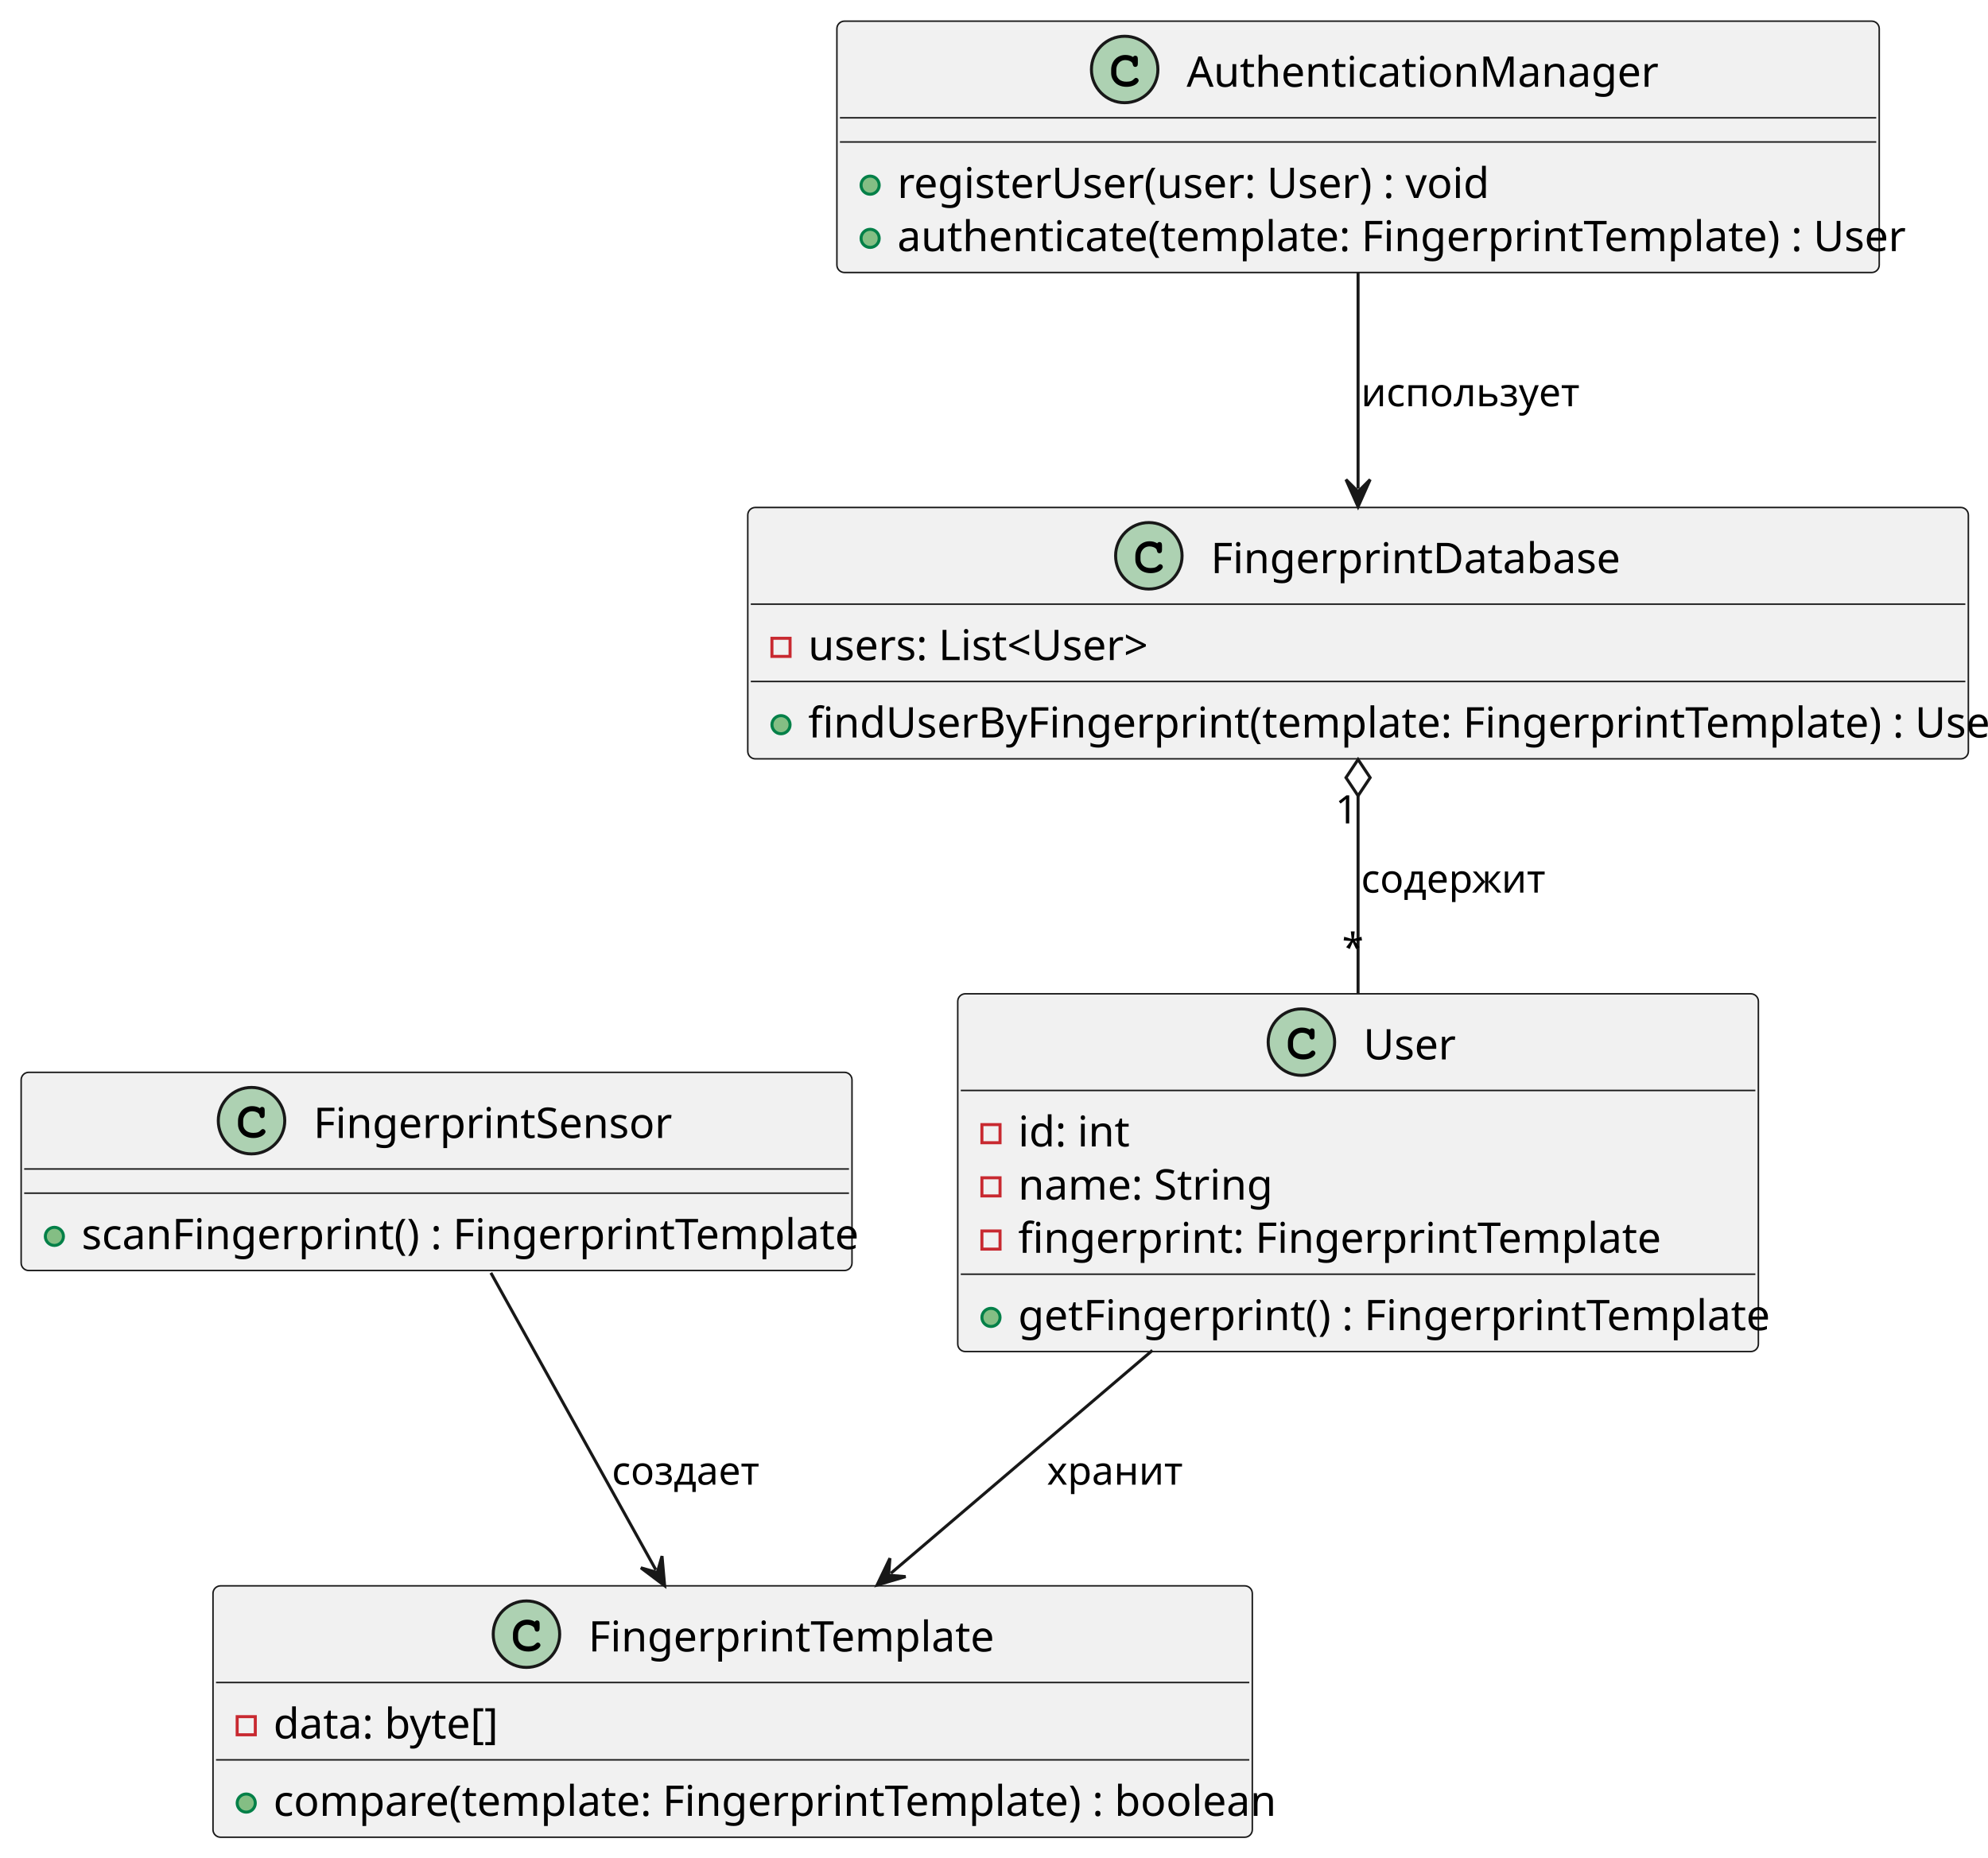
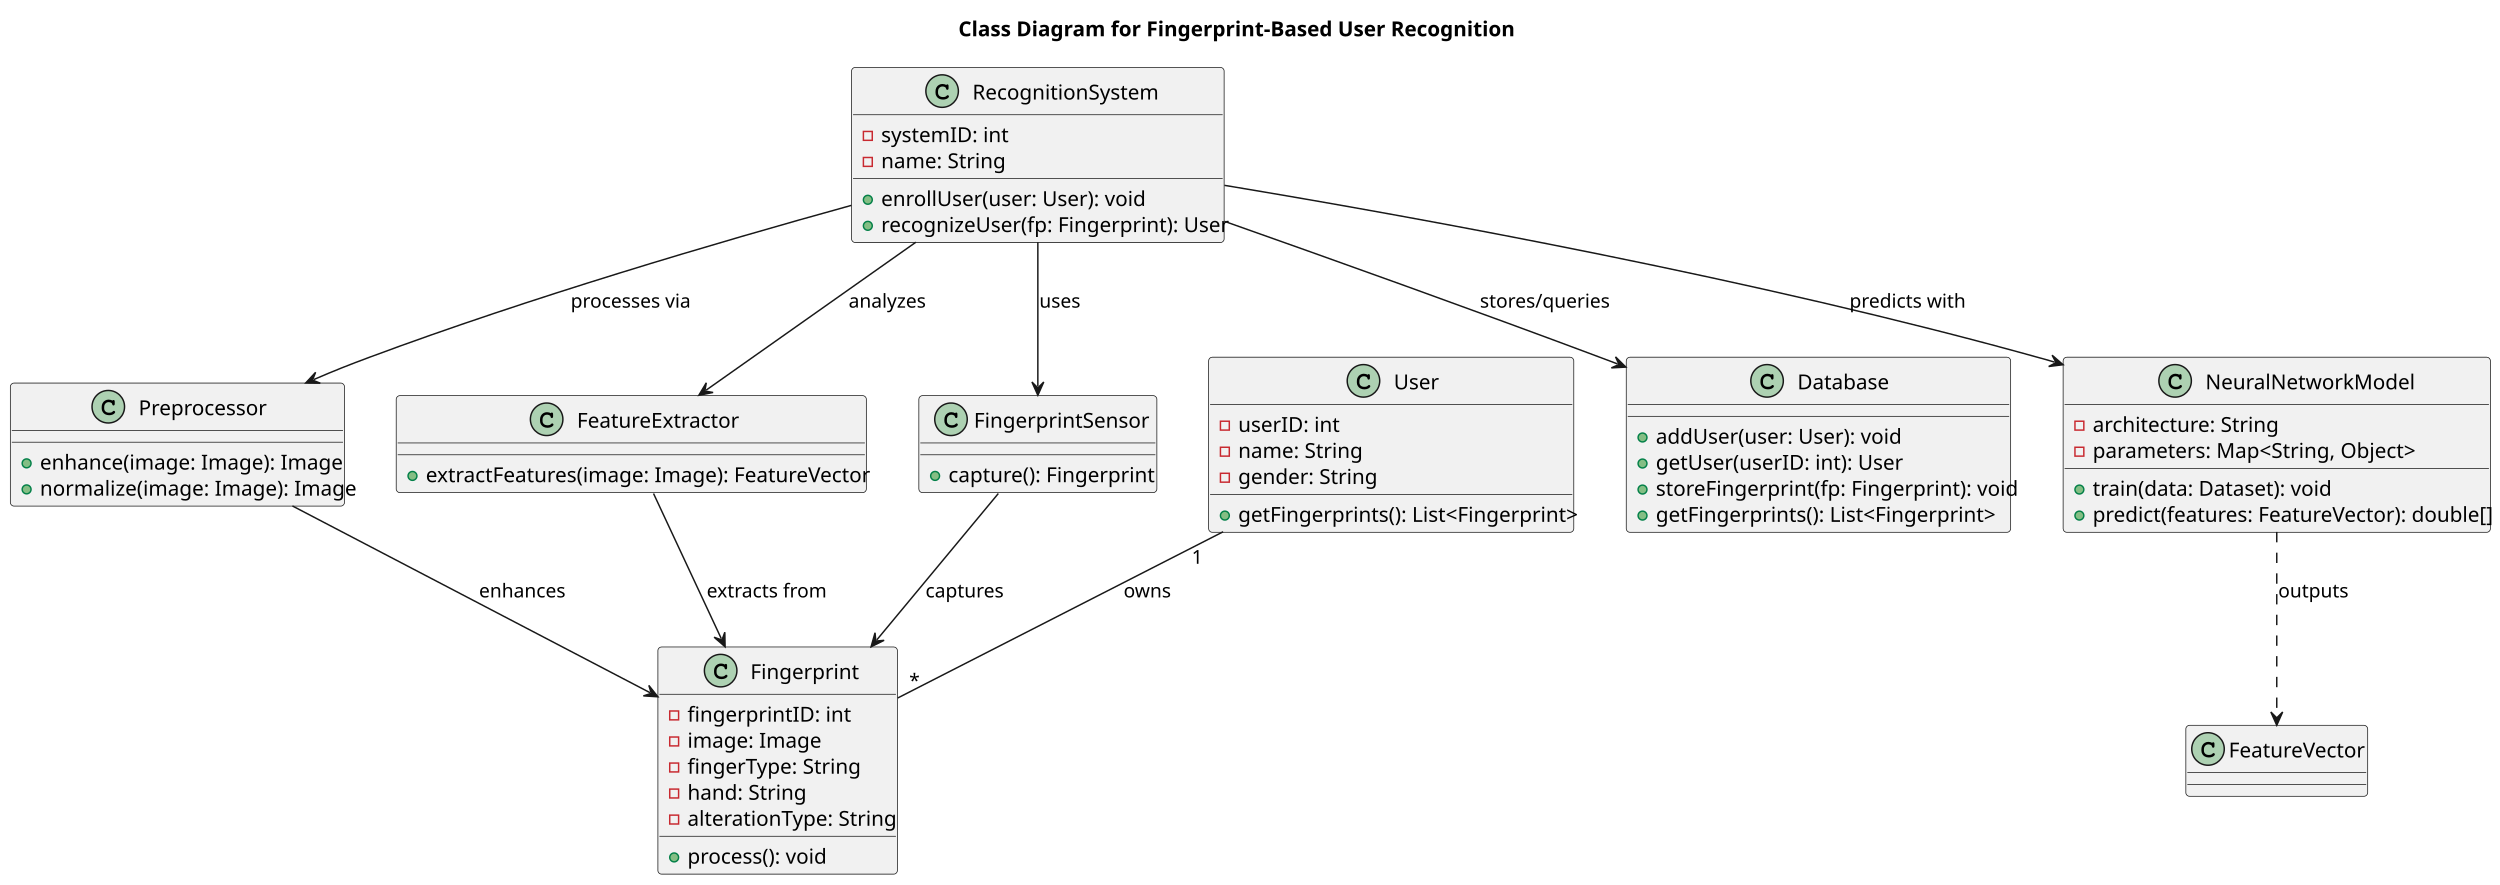
- <svg xmlns="http://www.w3.org/2000/svg" contentStyleType="text/css" height="615px" preserveAspectRatio="none" style="width:658px;height:615px;background:#FFFFFF;" version="1.1" viewBox="0 0 658 615" width="658px" zoomAndPan="magnify">
+ <svg xmlns="http://www.w3.org/2000/svg" contentStyleType="text/css" height="598px" preserveAspectRatio="none" style="width:1691px;height:598px;background:#FFFFFF;" version="1.1" viewBox="0 0 1691 598" width="1691px" zoomAndPan="magnify">
  <defs />
  <g>
-     <g id="elem_FingerprintSensor">
-       <rect codeLine="3" fill="#F1F1F1" height="65.609" id="FingerprintSensor" rx="2.5" ry="2.5" style="stroke:#181818;stroke-width:0.5;" width="275" x="7" y="355" />
-       <ellipse cx="83.25" cy="371" fill="#ADD1B2" rx="11" ry="11" style="stroke:#181818;stroke-width:1.0;" />
-       <path d="M86.016,366.875 Q86.172,366.656 86.359,366.547 Q86.547,366.438 86.766,366.438 Q87.141,366.438 87.375,366.695 Q87.609,366.953 87.609,367.562 L87.609,369.016 Q87.609,369.625 87.375,369.891 Q87.141,370.156 86.766,370.156 Q86.422,370.156 86.219,369.953 Q86.016,369.766 85.906,369.25 Q85.859,368.891 85.672,368.703 Q85.344,368.328 84.734,368.109 Q84.125,367.891 83.5,367.891 Q82.734,367.891 82.102,368.219 Q81.469,368.547 80.977,369.297 Q80.484,370.047 80.484,371.078 L80.484,372.172 Q80.484,373.406 81.375,374.227 Q82.266,375.047 83.859,375.047 Q84.797,375.047 85.453,374.797 Q85.844,374.641 86.266,374.203 Q86.531,373.938 86.68,373.859 Q86.828,373.781 87.031,373.781 Q87.359,373.781 87.617,374.039 Q87.875,374.297 87.875,374.641 Q87.875,374.984 87.531,375.391 Q87.031,375.969 86.234,376.297 Q85.156,376.75 83.859,376.75 Q82.344,376.75 81.141,376.125 Q80.156,375.625 79.469,374.555 Q78.781,373.484 78.781,372.203 L78.781,371.047 Q78.781,369.719 79.398,368.57 Q80.016,367.422 81.109,366.805 Q82.203,366.188 83.438,366.188 Q84.172,366.188 84.82,366.352 Q85.469,366.516 86.016,366.875 Z " fill="#000000" />
-       <text fill="#000000" font-family="sans-serif" font-size="14" lengthAdjust="spacing" textLength="114" x="103.75" y="376.728">FingerprintSensor</text>
-       <line style="stroke:#181818;stroke-width:0.5;" x1="8" x2="281" y1="387" y2="387" />
-       <line style="stroke:#181818;stroke-width:0.5;" x1="8" x2="281" y1="395" y2="395" />
-       <ellipse cx="18" cy="409.305" fill="#84BE84" rx="3" ry="3" style="stroke:#038048;stroke-width:1.0;" />
-       <text fill="#000000" font-family="sans-serif" font-size="14" lengthAdjust="spacing" textLength="249" x="27" y="413.533">scanFingerprint() : FingerprintTemplate</text>
-     </g>
-     <g id="elem_FingerprintTemplate">
-       <rect codeLine="7" fill="#F1F1F1" height="83.219" id="FingerprintTemplate" rx="2.5" ry="2.5" style="stroke:#181818;stroke-width:0.5;" width="344" x="70.5" y="525" />
-       <ellipse cx="174.25" cy="541" fill="#ADD1B2" rx="11" ry="11" style="stroke:#181818;stroke-width:1.0;" />
-       <path d="M177.016,536.875 Q177.172,536.656 177.359,536.547 Q177.547,536.438 177.766,536.438 Q178.141,536.438 178.375,536.695 Q178.609,536.953 178.609,537.562 L178.609,539.016 Q178.609,539.625 178.375,539.891 Q178.141,540.156 177.766,540.156 Q177.422,540.156 177.219,539.953 Q177.016,539.766 176.906,539.25 Q176.859,538.891 176.672,538.703 Q176.344,538.328 175.734,538.109 Q175.125,537.891 174.5,537.891 Q173.734,537.891 173.102,538.219 Q172.469,538.547 171.977,539.297 Q171.484,540.047 171.484,541.078 L171.484,542.172 Q171.484,543.406 172.375,544.227 Q173.266,545.047 174.859,545.047 Q175.797,545.047 176.453,544.797 Q176.844,544.641 177.266,544.203 Q177.531,543.938 177.68,543.859 Q177.828,543.781 178.031,543.781 Q178.359,543.781 178.617,544.039 Q178.875,544.297 178.875,544.641 Q178.875,544.984 178.531,545.391 Q178.031,545.969 177.234,546.297 Q176.156,546.75 174.859,546.75 Q173.344,546.75 172.141,546.125 Q171.156,545.625 170.469,544.555 Q169.781,543.484 169.781,542.203 L169.781,541.047 Q169.781,539.719 170.398,538.57 Q171.016,537.422 172.109,536.805 Q173.203,536.188 174.438,536.188 Q175.172,536.188 175.82,536.352 Q176.469,536.516 177.016,536.875 Z " fill="#000000" />
-       <text fill="#000000" font-family="sans-serif" font-size="14" lengthAdjust="spacing" textLength="128" x="194.75" y="546.729">FingerprintTemplate</text>
-       <line style="stroke:#181818;stroke-width:0.5;" x1="71.5" x2="413.5" y1="557" y2="557" />
-       <rect fill="none" height="6" style="stroke:#C82930;stroke-width:1.0;" width="6" x="78.5" y="568.305" />
-       <text fill="#000000" font-family="sans-serif" font-size="14" lengthAdjust="spacing" textLength="71" x="90.5" y="575.533">data: byte[]</text>
-       <line style="stroke:#181818;stroke-width:0.5;" x1="71.5" x2="413.5" y1="582.609" y2="582.609" />
-       <ellipse cx="81.5" cy="596.914" fill="#84BE84" rx="3" ry="3" style="stroke:#038048;stroke-width:1.0;" />
-       <text fill="#000000" font-family="sans-serif" font-size="14" lengthAdjust="spacing" textLength="318" x="90.5" y="601.143">compare(template: FingerprintTemplate) : boolean</text>
+     <text fill="#000000" font-family="sans-serif" font-size="14" font-weight="bold" lengthAdjust="spacing" textLength="381" x="648.25" y="24.533">Class Diagram for Fingerprint-Based User Recognition</text>
+     <g id="elem_RecognitionSystem">
+       <rect codeLine="4" fill="#F1F1F1" height="118.438" id="RecognitionSystem" rx="2.5" ry="2.5" style="stroke:#181818;stroke-width:0.5;" width="252" x="576" y="45.609" />
+       <ellipse cx="637.25" cy="61.609" fill="#ADD1B2" rx="11" ry="11" style="stroke:#181818;stroke-width:1.0;" />
+       <path d="M640.016,57.484 Q640.172,57.266 640.359,57.156 Q640.547,57.047 640.766,57.047 Q641.141,57.047 641.375,57.312 Q641.609,57.562 641.609,58.172 L641.609,59.625 Q641.609,60.234 641.375,60.5 Q641.141,60.766 640.766,60.766 Q640.422,60.766 640.219,60.562 Q640.016,60.375 639.906,59.859 Q639.859,59.5 639.672,59.312 Q639.344,58.938 638.734,58.719 Q638.125,58.5 637.5,58.5 Q636.734,58.5 636.094,58.828 Q635.469,59.156 634.969,59.906 Q634.484,60.656 634.484,61.688 L634.484,62.781 Q634.484,64.016 635.375,64.844 Q636.266,65.656 637.859,65.656 Q638.797,65.656 639.453,65.406 Q639.844,65.25 640.266,64.812 Q640.531,64.547 640.672,64.469 Q640.828,64.391 641.031,64.391 Q641.359,64.391 641.609,64.656 Q641.875,64.906 641.875,65.25 Q641.875,65.594 641.531,66 Q641.031,66.578 640.234,66.906 Q639.156,67.359 637.859,67.359 Q636.344,67.359 635.141,66.734 Q634.156,66.234 633.469,65.172 Q632.781,64.094 632.781,62.812 L632.781,61.656 Q632.781,60.328 633.391,59.188 Q634.016,58.031 635.109,57.422 Q636.203,56.797 637.438,56.797 Q638.172,56.797 638.812,56.969 Q639.469,57.125 640.016,57.484 Z " fill="#000000" />
+       <text fill="#000000" font-family="sans-serif" font-size="14" lengthAdjust="spacing" textLength="121" x="657.75" y="67.338">RecognitionSystem</text>
+       <line style="stroke:#181818;stroke-width:0.5;" x1="577" x2="827" y1="77.609" y2="77.609" />
+       <rect fill="none" height="6" style="stroke:#C82930;stroke-width:1.0;" width="6" x="584" y="88.914" />
+       <text fill="#000000" font-family="sans-serif" font-size="14" lengthAdjust="spacing" textLength="80" x="596" y="96.143">systemID: int</text>
+       <rect fill="none" height="6" style="stroke:#C82930;stroke-width:1.0;" width="6" x="584" y="106.523" />
+       <text fill="#000000" font-family="sans-serif" font-size="14" lengthAdjust="spacing" textLength="80" x="596" y="113.752">name: String</text>
+       <line style="stroke:#181818;stroke-width:0.5;" x1="577" x2="827" y1="120.828" y2="120.828" />
+       <ellipse cx="587" cy="135.133" fill="#84BE84" rx="3" ry="3" style="stroke:#038048;stroke-width:1.0;" />
+       <text fill="#000000" font-family="sans-serif" font-size="14" lengthAdjust="spacing" textLength="173" x="596" y="139.361">enrollUser(user: User): void</text>
+       <ellipse cx="587" cy="152.742" fill="#84BE84" rx="3" ry="3" style="stroke:#038048;stroke-width:1.0;" />
+       <text fill="#000000" font-family="sans-serif" font-size="14" lengthAdjust="spacing" textLength="226" x="596" y="156.971">recognizeUser(fp: Fingerprint): User</text>
    </g>
    <g id="elem_User">
-       <rect codeLine="12" fill="#F1F1F1" height="118.438" id="User" rx="2.5" ry="2.5" style="stroke:#181818;stroke-width:0.5;" width="265" x="317" y="329" />
-       <ellipse cx="430.75" cy="345" fill="#ADD1B2" rx="11" ry="11" style="stroke:#181818;stroke-width:1.0;" />
-       <path d="M433.516,340.875 Q433.672,340.656 433.859,340.547 Q434.047,340.438 434.266,340.438 Q434.641,340.438 434.875,340.695 Q435.109,340.953 435.109,341.562 L435.109,343.016 Q435.109,343.625 434.875,343.891 Q434.641,344.156 434.266,344.156 Q433.922,344.156 433.719,343.953 Q433.516,343.766 433.406,343.25 Q433.359,342.891 433.172,342.703 Q432.844,342.328 432.234,342.109 Q431.625,341.891 431,341.891 Q430.234,341.891 429.602,342.219 Q428.969,342.547 428.477,343.297 Q427.984,344.047 427.984,345.078 L427.984,346.172 Q427.984,347.406 428.875,348.227 Q429.766,349.047 431.359,349.047 Q432.297,349.047 432.953,348.797 Q433.344,348.641 433.766,348.203 Q434.031,347.938 434.18,347.859 Q434.328,347.781 434.531,347.781 Q434.859,347.781 435.117,348.039 Q435.375,348.297 435.375,348.641 Q435.375,348.984 435.031,349.391 Q434.531,349.969 433.734,350.297 Q432.656,350.75 431.359,350.75 Q429.844,350.75 428.641,350.125 Q427.656,349.625 426.969,348.555 Q426.281,347.484 426.281,346.203 L426.281,345.047 Q426.281,343.719 426.898,342.57 Q427.516,341.422 428.609,340.805 Q429.703,340.188 430.938,340.188 Q431.672,340.188 432.32,340.352 Q432.969,340.516 433.516,340.875 Z " fill="#000000" />
-       <text fill="#000000" font-family="sans-serif" font-size="14" lengthAdjust="spacing" textLength="29" x="451.25" y="350.728">User</text>
-       <line style="stroke:#181818;stroke-width:0.5;" x1="318" x2="581" y1="361" y2="361" />
-       <rect fill="none" height="6" style="stroke:#C82930;stroke-width:1.0;" width="6" x="325" y="372.305" />
-       <text fill="#000000" font-family="sans-serif" font-size="14" lengthAdjust="spacing" textLength="34" x="337" y="379.533">id: int</text>
-       <rect fill="none" height="6" style="stroke:#C82930;stroke-width:1.0;" width="6" x="325" y="389.914" />
-       <text fill="#000000" font-family="sans-serif" font-size="14" lengthAdjust="spacing" textLength="80" x="337" y="397.143">name: String</text>
-       <rect fill="none" height="6" style="stroke:#C82930;stroke-width:1.0;" width="6" x="325" y="407.523" />
-       <text fill="#000000" font-family="sans-serif" font-size="14" lengthAdjust="spacing" textLength="200" x="337" y="414.752">fingerprint: FingerprintTemplate</text>
-       <line style="stroke:#181818;stroke-width:0.5;" x1="318" x2="581" y1="421.828" y2="421.828" />
-       <ellipse cx="328" cy="436.133" fill="#84BE84" rx="3" ry="3" style="stroke:#038048;stroke-width:1.0;" />
-       <text fill="#000000" font-family="sans-serif" font-size="14" lengthAdjust="spacing" textLength="239" x="337" y="440.361">getFingerprint() : FingerprintTemplate</text>
+       <rect codeLine="12" fill="#F1F1F1" height="118.438" id="User" rx="2.5" ry="2.5" style="stroke:#181818;stroke-width:0.5;" width="247" x="817.5" y="241.609" />
+       <ellipse cx="922.25" cy="257.609" fill="#ADD1B2" rx="11" ry="11" style="stroke:#181818;stroke-width:1.0;" />
+       <path d="M925.016,253.484 Q925.172,253.266 925.359,253.156 Q925.547,253.047 925.766,253.047 Q926.141,253.047 926.375,253.312 Q926.609,253.562 926.609,254.172 L926.609,255.625 Q926.609,256.234 926.375,256.5 Q926.141,256.766 925.766,256.766 Q925.422,256.766 925.219,256.562 Q925.016,256.375 924.906,255.859 Q924.859,255.5 924.672,255.312 Q924.344,254.938 923.734,254.719 Q923.125,254.5 922.5,254.5 Q921.734,254.5 921.094,254.828 Q920.469,255.156 919.969,255.906 Q919.484,256.656 919.484,257.688 L919.484,258.781 Q919.484,260.016 920.375,260.844 Q921.266,261.656 922.859,261.656 Q923.797,261.656 924.453,261.406 Q924.844,261.25 925.266,260.812 Q925.531,260.547 925.672,260.469 Q925.828,260.391 926.031,260.391 Q926.359,260.391 926.609,260.656 Q926.875,260.906 926.875,261.25 Q926.875,261.594 926.531,262 Q926.031,262.578 925.234,262.906 Q924.156,263.359 922.859,263.359 Q921.344,263.359 920.141,262.734 Q919.156,262.234 918.469,261.172 Q917.781,260.094 917.781,258.812 L917.781,257.656 Q917.781,256.328 918.391,255.188 Q919.016,254.031 920.109,253.422 Q921.203,252.797 922.438,252.797 Q923.172,252.797 923.812,252.969 Q924.469,253.125 925.016,253.484 Z " fill="#000000" />
+       <text fill="#000000" font-family="sans-serif" font-size="14" lengthAdjust="spacing" textLength="29" x="942.75" y="263.338">User</text>
+       <line style="stroke:#181818;stroke-width:0.5;" x1="818.5" x2="1063.5" y1="273.609" y2="273.609" />
+       <rect fill="none" height="6" style="stroke:#C82930;stroke-width:1.0;" width="6" x="825.5" y="284.914" />
+       <text fill="#000000" font-family="sans-serif" font-size="14" lengthAdjust="spacing" textLength="64" x="837.5" y="292.143">userID: int</text>
+       <rect fill="none" height="6" style="stroke:#C82930;stroke-width:1.0;" width="6" x="825.5" y="302.523" />
+       <text fill="#000000" font-family="sans-serif" font-size="14" lengthAdjust="spacing" textLength="80" x="837.5" y="309.752">name: String</text>
+       <rect fill="none" height="6" style="stroke:#C82930;stroke-width:1.0;" width="6" x="825.5" y="320.133" />
+       <text fill="#000000" font-family="sans-serif" font-size="14" lengthAdjust="spacing" textLength="90" x="837.5" y="327.361">gender: String</text>
+       <line style="stroke:#181818;stroke-width:0.5;" x1="818.5" x2="1063.5" y1="334.438" y2="334.438" />
+       <ellipse cx="828.5" cy="348.742" fill="#84BE84" rx="3" ry="3" style="stroke:#038048;stroke-width:1.0;" />
+       <text fill="#000000" font-family="sans-serif" font-size="14" lengthAdjust="spacing" textLength="221" x="837.5" y="352.971">getFingerprints(): List&lt;Fingerprint&gt;</text>
    </g>
-     <g id="elem_AuthenticationManager">
-       <rect codeLine="19" fill="#F1F1F1" height="83.219" id="AuthenticationManager" rx="2.5" ry="2.5" style="stroke:#181818;stroke-width:0.5;" width="345" x="277" y="7" />
-       <ellipse cx="372.25" cy="23" fill="#ADD1B2" rx="11" ry="11" style="stroke:#181818;stroke-width:1.0;" />
-       <path d="M375.016,18.875 Q375.172,18.656 375.359,18.547 Q375.547,18.438 375.766,18.438 Q376.141,18.438 376.375,18.695 Q376.609,18.953 376.609,19.562 L376.609,21.016 Q376.609,21.625 376.375,21.891 Q376.141,22.156 375.766,22.156 Q375.422,22.156 375.219,21.953 Q375.016,21.766 374.906,21.25 Q374.859,20.891 374.672,20.703 Q374.344,20.328 373.734,20.109 Q373.125,19.891 372.5,19.891 Q371.734,19.891 371.102,20.219 Q370.469,20.547 369.977,21.297 Q369.484,22.047 369.484,23.078 L369.484,24.172 Q369.484,25.406 370.375,26.227 Q371.266,27.047 372.859,27.047 Q373.797,27.047 374.453,26.797 Q374.844,26.641 375.266,26.203 Q375.531,25.938 375.68,25.859 Q375.828,25.781 376.031,25.781 Q376.359,25.781 376.617,26.039 Q376.875,26.297 376.875,26.641 Q376.875,26.984 376.531,27.391 Q376.031,27.969 375.234,28.297 Q374.156,28.75 372.859,28.75 Q371.344,28.75 370.141,28.125 Q369.156,27.625 368.469,26.555 Q367.781,25.484 367.781,24.203 L367.781,23.047 Q367.781,21.719 368.398,20.57 Q369.016,19.422 370.109,18.805 Q371.203,18.188 372.438,18.188 Q373.172,18.188 373.82,18.352 Q374.469,18.516 375.016,18.875 Z " fill="#000000" />
-       <text fill="#000000" font-family="sans-serif" font-size="14" lengthAdjust="spacing" textLength="146" x="392.75" y="28.729">AuthenticationManager</text>
-       <line style="stroke:#181818;stroke-width:0.5;" x1="278" x2="621" y1="39" y2="39" />
-       <line style="stroke:#181818;stroke-width:0.5;" x1="278" x2="621" y1="47" y2="47" />
-       <ellipse cx="288" cy="61.305" fill="#84BE84" rx="3" ry="3" style="stroke:#038048;stroke-width:1.0;" />
-       <text fill="#000000" font-family="sans-serif" font-size="14" lengthAdjust="spacing" textLength="190" x="297" y="65.533">registerUser(user: User) : void</text>
-       <ellipse cx="288" cy="78.914" fill="#84BE84" rx="3" ry="3" style="stroke:#038048;stroke-width:1.0;" />
-       <text fill="#000000" font-family="sans-serif" font-size="14" lengthAdjust="spacing" textLength="319" x="297" y="83.143">authenticate(template: FingerprintTemplate) : User</text>
+     <g id="elem_Fingerprint">
+       <rect codeLine="20" fill="#F1F1F1" height="153.656" id="Fingerprint" rx="2.5" ry="2.5" style="stroke:#181818;stroke-width:0.5;" width="162" x="445" y="437.609" />
+       <ellipse cx="487.45" cy="453.609" fill="#ADD1B2" rx="11" ry="11" style="stroke:#181818;stroke-width:1.0;" />
+       <path d="M490.216,449.484 Q490.372,449.266 490.559,449.156 Q490.747,449.047 490.966,449.047 Q491.341,449.047 491.575,449.312 Q491.809,449.562 491.809,450.172 L491.809,451.625 Q491.809,452.234 491.575,452.5 Q491.341,452.766 490.966,452.766 Q490.622,452.766 490.419,452.562 Q490.216,452.375 490.106,451.859 Q490.059,451.5 489.872,451.312 Q489.544,450.938 488.934,450.719 Q488.325,450.5 487.7,450.5 Q486.934,450.5 486.294,450.828 Q485.669,451.156 485.169,451.906 Q484.684,452.656 484.684,453.688 L484.684,454.781 Q484.684,456.016 485.575,456.844 Q486.466,457.656 488.059,457.656 Q488.997,457.656 489.653,457.406 Q490.044,457.25 490.466,456.812 Q490.731,456.547 490.872,456.469 Q491.028,456.391 491.231,456.391 Q491.559,456.391 491.809,456.656 Q492.075,456.906 492.075,457.25 Q492.075,457.594 491.731,458 Q491.231,458.578 490.434,458.906 Q489.356,459.359 488.059,459.359 Q486.544,459.359 485.341,458.734 Q484.356,458.234 483.669,457.172 Q482.981,456.094 482.981,454.812 L482.981,453.656 Q482.981,452.328 483.591,451.188 Q484.216,450.031 485.309,449.422 Q486.403,448.797 487.637,448.797 Q488.372,448.797 489.012,448.969 Q489.669,449.125 490.216,449.484 Z " fill="#000000" />
+       <text fill="#000000" font-family="sans-serif" font-size="14" lengthAdjust="spacing" textLength="69" x="507.55" y="459.338">Fingerprint</text>
+       <line style="stroke:#181818;stroke-width:0.5;" x1="446" x2="606" y1="469.609" y2="469.609" />
+       <rect fill="none" height="6" style="stroke:#C82930;stroke-width:1.0;" width="6" x="453" y="480.914" />
+       <text fill="#000000" font-family="sans-serif" font-size="14" lengthAdjust="spacing" textLength="100" x="465" y="488.143">fingerprintID: int</text>
+       <rect fill="none" height="6" style="stroke:#C82930;stroke-width:1.0;" width="6" x="453" y="498.523" />
+       <text fill="#000000" font-family="sans-serif" font-size="14" lengthAdjust="spacing" textLength="84" x="465" y="505.752">image: Image</text>
+       <rect fill="none" height="6" style="stroke:#C82930;stroke-width:1.0;" width="6" x="453" y="516.133" />
+       <text fill="#000000" font-family="sans-serif" font-size="14" lengthAdjust="spacing" textLength="113" x="465" y="523.361">fingerType: String</text>
+       <rect fill="none" height="6" style="stroke:#C82930;stroke-width:1.0;" width="6" x="453" y="533.742" />
+       <text fill="#000000" font-family="sans-serif" font-size="14" lengthAdjust="spacing" textLength="77" x="465" y="540.971">hand: String</text>
+       <rect fill="none" height="6" style="stroke:#C82930;stroke-width:1.0;" width="6" x="453" y="551.352" />
+       <text fill="#000000" font-family="sans-serif" font-size="14" lengthAdjust="spacing" textLength="136" x="465" y="558.58">alterationType: String</text>
+       <line style="stroke:#181818;stroke-width:0.5;" x1="446" x2="606" y1="565.656" y2="565.656" />
+       <ellipse cx="456" cy="579.961" fill="#84BE84" rx="3" ry="3" style="stroke:#038048;stroke-width:1.0;" />
+       <text fill="#000000" font-family="sans-serif" font-size="14" lengthAdjust="spacing" textLength="94" x="465" y="584.189">process(): void</text>
    </g>
-     <g id="elem_FingerprintDatabase">
-       <rect codeLine="24" fill="#F1F1F1" height="83.219" id="FingerprintDatabase" rx="2.5" ry="2.5" style="stroke:#181818;stroke-width:0.5;" width="404" x="247.5" y="168" />
-       <ellipse cx="380.25" cy="184" fill="#ADD1B2" rx="11" ry="11" style="stroke:#181818;stroke-width:1.0;" />
-       <path d="M383.016,179.875 Q383.172,179.656 383.359,179.547 Q383.547,179.438 383.766,179.438 Q384.141,179.438 384.375,179.695 Q384.609,179.953 384.609,180.562 L384.609,182.016 Q384.609,182.625 384.375,182.891 Q384.141,183.156 383.766,183.156 Q383.422,183.156 383.219,182.953 Q383.016,182.766 382.906,182.25 Q382.859,181.891 382.672,181.703 Q382.344,181.328 381.734,181.109 Q381.125,180.891 380.5,180.891 Q379.734,180.891 379.102,181.219 Q378.469,181.547 377.977,182.297 Q377.484,183.047 377.484,184.078 L377.484,185.172 Q377.484,186.406 378.375,187.227 Q379.266,188.047 380.859,188.047 Q381.797,188.047 382.453,187.797 Q382.844,187.641 383.266,187.203 Q383.531,186.938 383.68,186.859 Q383.828,186.781 384.031,186.781 Q384.359,186.781 384.617,187.039 Q384.875,187.297 384.875,187.641 Q384.875,187.984 384.531,188.391 Q384.031,188.969 383.234,189.297 Q382.156,189.75 380.859,189.75 Q379.344,189.75 378.141,189.125 Q377.156,188.625 376.469,187.555 Q375.781,186.484 375.781,185.203 L375.781,184.047 Q375.781,182.719 376.398,181.57 Q377.016,180.422 378.109,179.805 Q379.203,179.188 380.438,179.188 Q381.172,179.188 381.82,179.352 Q382.469,179.516 383.016,179.875 Z " fill="#000000" />
-       <text fill="#000000" font-family="sans-serif" font-size="14" lengthAdjust="spacing" textLength="130" x="400.75" y="189.728">FingerprintDatabase</text>
-       <line style="stroke:#181818;stroke-width:0.5;" x1="248.5" x2="650.5" y1="200" y2="200" />
-       <rect fill="none" height="6" style="stroke:#C82930;stroke-width:1.0;" width="6" x="255.5" y="211.305" />
-       <text fill="#000000" font-family="sans-serif" font-size="14" lengthAdjust="spacing" textLength="110" x="267.5" y="218.533">users: List&lt;User&gt;</text>
-       <line style="stroke:#181818;stroke-width:0.5;" x1="248.5" x2="650.5" y1="225.609" y2="225.609" />
-       <ellipse cx="258.5" cy="239.914" fill="#84BE84" rx="3" ry="3" style="stroke:#038048;stroke-width:1.0;" />
-       <text fill="#000000" font-family="sans-serif" font-size="14" lengthAdjust="spacing" textLength="378" x="267.5" y="244.143">findUserByFingerprint(template: FingerprintTemplate) : User</text>
+     <g id="elem_FingerprintSensor">
+       <rect codeLine="30" fill="#F1F1F1" height="65.609" id="FingerprintSensor" rx="2.5" ry="2.5" style="stroke:#181818;stroke-width:0.5;" width="161" x="621.5" y="267.609" />
+       <ellipse cx="643.25" cy="283.609" fill="#ADD1B2" rx="11" ry="11" style="stroke:#181818;stroke-width:1.0;" />
+       <path d="M646.016,279.484 Q646.172,279.266 646.359,279.156 Q646.547,279.047 646.766,279.047 Q647.141,279.047 647.375,279.312 Q647.609,279.562 647.609,280.172 L647.609,281.625 Q647.609,282.234 647.375,282.5 Q647.141,282.766 646.766,282.766 Q646.422,282.766 646.219,282.562 Q646.016,282.375 645.906,281.859 Q645.859,281.5 645.672,281.312 Q645.344,280.938 644.734,280.719 Q644.125,280.5 643.5,280.5 Q642.734,280.5 642.094,280.828 Q641.469,281.156 640.969,281.906 Q640.484,282.656 640.484,283.688 L640.484,284.781 Q640.484,286.016 641.375,286.844 Q642.266,287.656 643.859,287.656 Q644.797,287.656 645.453,287.406 Q645.844,287.25 646.266,286.812 Q646.531,286.547 646.672,286.469 Q646.828,286.391 647.031,286.391 Q647.359,286.391 647.609,286.656 Q647.875,286.906 647.875,287.25 Q647.875,287.594 647.531,288 Q647.031,288.578 646.234,288.906 Q645.156,289.359 643.859,289.359 Q642.344,289.359 641.141,288.734 Q640.156,288.234 639.469,287.172 Q638.781,286.094 638.781,284.812 L638.781,283.656 Q638.781,282.328 639.391,281.188 Q640.016,280.031 641.109,279.422 Q642.203,278.797 643.438,278.797 Q644.172,278.797 644.812,278.969 Q645.469,279.125 646.016,279.484 Z " fill="#000000" />
+       <text fill="#000000" font-family="sans-serif" font-size="14" lengthAdjust="spacing" textLength="114" x="658.75" y="289.338">FingerprintSensor</text>
+       <line style="stroke:#181818;stroke-width:0.5;" x1="622.5" x2="781.5" y1="299.609" y2="299.609" />
+       <line style="stroke:#181818;stroke-width:0.5;" x1="622.5" x2="781.5" y1="307.609" y2="307.609" />
+       <ellipse cx="632.5" cy="321.914" fill="#84BE84" rx="3" ry="3" style="stroke:#038048;stroke-width:1.0;" />
+       <text fill="#000000" font-family="sans-serif" font-size="14" lengthAdjust="spacing" textLength="135" x="641.5" y="326.143">capture(): Fingerprint</text>
    </g>
-     <g id="link_FingerprintSensor_FingerprintTemplate">
-       <path codeLine="29" d="M162.47,421.37 C178.67,450.53 199.617,488.275 217.077,519.715 " fill="none" id="FingerprintSensor-to-FingerprintTemplate" style="stroke:#181818;stroke-width:1.0;" />
-       <polygon fill="#181818" points="219.99,524.96,219.117,515.15,217.562,520.589,212.124,519.034,219.99,524.96" style="stroke:#181818;stroke-width:1.0;" />
-       <text fill="#000000" font-family="sans-serif" font-size="13" lengthAdjust="spacing" textLength="47" x="202.5" y="491.495">создает</text>
+     <g id="elem_Preprocessor">
+       <rect codeLine="35" fill="#F1F1F1" height="83.219" id="Preprocessor" rx="2.5" ry="2.5" style="stroke:#181818;stroke-width:0.5;" width="226" x="7" y="259.109" />
+       <ellipse cx="73.25" cy="275.109" fill="#ADD1B2" rx="11" ry="11" style="stroke:#181818;stroke-width:1.0;" />
+       <path d="M76.016,270.984 Q76.172,270.766 76.359,270.656 Q76.547,270.547 76.766,270.547 Q77.141,270.547 77.375,270.812 Q77.609,271.062 77.609,271.672 L77.609,273.125 Q77.609,273.734 77.375,274 Q77.141,274.266 76.766,274.266 Q76.422,274.266 76.219,274.062 Q76.016,273.875 75.906,273.359 Q75.859,273 75.672,272.812 Q75.344,272.438 74.734,272.219 Q74.125,272 73.5,272 Q72.734,272 72.094,272.328 Q71.469,272.656 70.969,273.406 Q70.484,274.156 70.484,275.188 L70.484,276.281 Q70.484,277.516 71.375,278.344 Q72.266,279.156 73.859,279.156 Q74.797,279.156 75.453,278.906 Q75.844,278.75 76.266,278.312 Q76.531,278.047 76.672,277.969 Q76.828,277.891 77.031,277.891 Q77.359,277.891 77.609,278.156 Q77.875,278.406 77.875,278.75 Q77.875,279.094 77.531,279.5 Q77.031,280.078 76.234,280.406 Q75.156,280.859 73.859,280.859 Q72.344,280.859 71.141,280.234 Q70.156,279.734 69.469,278.672 Q68.781,277.594 68.781,276.312 L68.781,275.156 Q68.781,273.828 69.391,272.688 Q70.016,271.531 71.109,270.922 Q72.203,270.297 73.438,270.297 Q74.172,270.297 74.812,270.469 Q75.469,270.625 76.016,270.984 Z " fill="#000000" />
+       <text fill="#000000" font-family="sans-serif" font-size="14" lengthAdjust="spacing" textLength="85" x="93.75" y="280.838">Preprocessor</text>
+       <line style="stroke:#181818;stroke-width:0.5;" x1="8" x2="232" y1="291.109" y2="291.109" />
+       <line style="stroke:#181818;stroke-width:0.5;" x1="8" x2="232" y1="299.109" y2="299.109" />
+       <ellipse cx="18" cy="313.414" fill="#84BE84" rx="3" ry="3" style="stroke:#038048;stroke-width:1.0;" />
+       <text fill="#000000" font-family="sans-serif" font-size="14" lengthAdjust="spacing" textLength="195" x="27" y="317.643">enhance(image: Image): Image</text>
+       <ellipse cx="18" cy="331.023" fill="#84BE84" rx="3" ry="3" style="stroke:#038048;stroke-width:1.0;" />
+       <text fill="#000000" font-family="sans-serif" font-size="14" lengthAdjust="spacing" textLength="200" x="27" y="335.252">normalize(image: Image): Image</text>
    </g>
-     <g id="link_User_FingerprintTemplate">
-       <path codeLine="30" d="M381.43,447.04 C351.62,472.46 321.916,497.788 294.866,520.847 " fill="none" id="User-to-FingerprintTemplate" style="stroke:#181818;stroke-width:1.0;" />
-       <polygon fill="#181818" points="290.3,524.74,299.744,521.945,294.105,521.496,294.554,515.857,290.3,524.74" style="stroke:#181818;stroke-width:1.0;" />
-       <text fill="#000000" font-family="sans-serif" font-size="13" lengthAdjust="spacing" textLength="40" x="346.5" y="491.495">хранит</text>
+     <g id="elem_FeatureExtractor">
+       <rect codeLine="41" fill="#F1F1F1" height="65.609" id="FeatureExtractor" rx="2.5" ry="2.5" style="stroke:#181818;stroke-width:0.5;" width="318" x="268" y="267.609" />
+       <ellipse cx="369.75" cy="283.609" fill="#ADD1B2" rx="11" ry="11" style="stroke:#181818;stroke-width:1.0;" />
+       <path d="M372.516,279.484 Q372.672,279.266 372.859,279.156 Q373.047,279.047 373.266,279.047 Q373.641,279.047 373.875,279.312 Q374.109,279.562 374.109,280.172 L374.109,281.625 Q374.109,282.234 373.875,282.5 Q373.641,282.766 373.266,282.766 Q372.922,282.766 372.719,282.562 Q372.516,282.375 372.406,281.859 Q372.359,281.5 372.172,281.312 Q371.844,280.938 371.234,280.719 Q370.625,280.5 370,280.5 Q369.234,280.5 368.594,280.828 Q367.969,281.156 367.469,281.906 Q366.984,282.656 366.984,283.688 L366.984,284.781 Q366.984,286.016 367.875,286.844 Q368.766,287.656 370.359,287.656 Q371.297,287.656 371.953,287.406 Q372.344,287.25 372.766,286.812 Q373.031,286.547 373.172,286.469 Q373.328,286.391 373.531,286.391 Q373.859,286.391 374.109,286.656 Q374.375,286.906 374.375,287.25 Q374.375,287.594 374.031,288 Q373.531,288.578 372.734,288.906 Q371.656,289.359 370.359,289.359 Q368.844,289.359 367.641,288.734 Q366.656,288.234 365.969,287.172 Q365.281,286.094 365.281,284.812 L365.281,283.656 Q365.281,282.328 365.891,281.188 Q366.516,280.031 367.609,279.422 Q368.703,278.797 369.938,278.797 Q370.672,278.797 371.312,278.969 Q371.969,279.125 372.516,279.484 Z " fill="#000000" />
+       <text fill="#000000" font-family="sans-serif" font-size="14" lengthAdjust="spacing" textLength="106" x="390.25" y="289.338">FeatureExtractor</text>
+       <line style="stroke:#181818;stroke-width:0.5;" x1="269" x2="585" y1="299.609" y2="299.609" />
+       <line style="stroke:#181818;stroke-width:0.5;" x1="269" x2="585" y1="307.609" y2="307.609" />
+       <ellipse cx="279" cy="321.914" fill="#84BE84" rx="3" ry="3" style="stroke:#038048;stroke-width:1.0;" />
+       <text fill="#000000" font-family="sans-serif" font-size="14" lengthAdjust="spacing" textLength="292" x="288" y="326.143">extractFeatures(image: Image): FeatureVector</text>
    </g>
-     <g id="link_AuthenticationManager_FingerprintDatabase">
-       <path codeLine="31" d="M449.5,90.03 C449.5,113.86 449.5,137.9 449.5,161.76 " fill="none" id="AuthenticationManager-to-FingerprintDatabase" style="stroke:#181818;stroke-width:1.0;" />
-       <polygon fill="#181818" points="449.5,167.76,453.5,158.76,449.5,162.76,445.5,158.76,449.5,167.76" style="stroke:#181818;stroke-width:1.0;" />
-       <text fill="#000000" font-family="sans-serif" font-size="13" lengthAdjust="spacing" textLength="67" x="450.5" y="134.495">использует</text>
+     <g id="elem_NeuralNetworkModel">
+       <rect codeLine="46" fill="#F1F1F1" height="118.438" id="NeuralNetworkModel" rx="2.5" ry="2.5" style="stroke:#181818;stroke-width:0.5;" width="289" x="1395.5" y="241.609" />
+       <ellipse cx="1471.25" cy="257.609" fill="#ADD1B2" rx="11" ry="11" style="stroke:#181818;stroke-width:1.0;" />
+       <path d="M1474.016,253.484 Q1474.172,253.266 1474.359,253.156 Q1474.547,253.047 1474.766,253.047 Q1475.141,253.047 1475.375,253.312 Q1475.609,253.562 1475.609,254.172 L1475.609,255.625 Q1475.609,256.234 1475.375,256.5 Q1475.141,256.766 1474.766,256.766 Q1474.422,256.766 1474.219,256.562 Q1474.016,256.375 1473.906,255.859 Q1473.859,255.5 1473.672,255.312 Q1473.344,254.938 1472.734,254.719 Q1472.125,254.5 1471.5,254.5 Q1470.734,254.5 1470.094,254.828 Q1469.469,255.156 1468.969,255.906 Q1468.484,256.656 1468.484,257.688 L1468.484,258.781 Q1468.484,260.016 1469.375,260.844 Q1470.266,261.656 1471.859,261.656 Q1472.797,261.656 1473.453,261.406 Q1473.844,261.25 1474.266,260.812 Q1474.531,260.547 1474.672,260.469 Q1474.828,260.391 1475.031,260.391 Q1475.359,260.391 1475.609,260.656 Q1475.875,260.906 1475.875,261.25 Q1475.875,261.594 1475.531,262 Q1475.031,262.578 1474.234,262.906 Q1473.156,263.359 1471.859,263.359 Q1470.344,263.359 1469.141,262.734 Q1468.156,262.234 1467.469,261.172 Q1466.781,260.094 1466.781,258.812 L1466.781,257.656 Q1466.781,256.328 1467.391,255.188 Q1468.016,254.031 1469.109,253.422 Q1470.203,252.797 1471.438,252.797 Q1472.172,252.797 1472.812,252.969 Q1473.469,253.125 1474.016,253.484 Z " fill="#000000" />
+       <text fill="#000000" font-family="sans-serif" font-size="14" lengthAdjust="spacing" textLength="129" x="1491.75" y="263.338">NeuralNetworkModel</text>
+       <line style="stroke:#181818;stroke-width:0.5;" x1="1396.5" x2="1683.5" y1="273.609" y2="273.609" />
+       <rect fill="none" height="6" style="stroke:#C82930;stroke-width:1.0;" width="6" x="1403.5" y="284.914" />
+       <text fill="#000000" font-family="sans-serif" font-size="14" lengthAdjust="spacing" textLength="120" x="1415.5" y="292.143">architecture: String</text>
+       <rect fill="none" height="6" style="stroke:#C82930;stroke-width:1.0;" width="6" x="1403.5" y="302.523" />
+       <text fill="#000000" font-family="sans-serif" font-size="14" lengthAdjust="spacing" textLength="209" x="1415.5" y="309.752">parameters: Map&lt;String, Object&gt;</text>
+       <line style="stroke:#181818;stroke-width:0.5;" x1="1396.5" x2="1683.5" y1="316.828" y2="316.828" />
+       <ellipse cx="1406.5" cy="331.133" fill="#84BE84" rx="3" ry="3" style="stroke:#038048;stroke-width:1.0;" />
+       <text fill="#000000" font-family="sans-serif" font-size="14" lengthAdjust="spacing" textLength="157" x="1415.5" y="335.361">train(data: Dataset): void</text>
+       <ellipse cx="1406.5" cy="348.742" fill="#84BE84" rx="3" ry="3" style="stroke:#038048;stroke-width:1.0;" />
+       <text fill="#000000" font-family="sans-serif" font-size="14" lengthAdjust="spacing" textLength="263" x="1415.5" y="352.971">predict(features: FeatureVector): double[]</text>
    </g>
-     <g id="link_FingerprintDatabase_User">
-       <path codeLine="32" d="M449.5,263.44 C449.5,286.45 449.5,303.56 449.5,328.9 " fill="none" id="FingerprintDatabase-backto-User" style="stroke:#181818;stroke-width:1.0;" />
-       <polygon fill="none" points="449.5,251.44,445.5,257.44,449.5,263.44,453.5,257.44,449.5,251.44" style="stroke:#181818;stroke-width:1.0;" />
-       <text fill="#000000" font-family="sans-serif" font-size="13" lengthAdjust="spacing" textLength="57" x="450.5" y="295.495">содержит</text>
-       <text fill="#000000" font-family="sans-serif" font-size="13" lengthAdjust="spacing" textLength="7" x="441.964" y="272.592">1</text>
-       <text fill="#000000" font-family="sans-serif" font-size="13" lengthAdjust="spacing" textLength="5" x="444.195" y="318.212">*</text>
+     <g id="elem_Database">
+       <rect codeLine="54" fill="#F1F1F1" height="118.438" id="Database" rx="2.5" ry="2.5" style="stroke:#181818;stroke-width:0.5;" width="260" x="1100" y="241.609" />
+       <ellipse cx="1195.25" cy="257.609" fill="#ADD1B2" rx="11" ry="11" style="stroke:#181818;stroke-width:1.0;" />
+       <path d="M1198.016,253.484 Q1198.172,253.266 1198.359,253.156 Q1198.547,253.047 1198.766,253.047 Q1199.141,253.047 1199.375,253.312 Q1199.609,253.562 1199.609,254.172 L1199.609,255.625 Q1199.609,256.234 1199.375,256.5 Q1199.141,256.766 1198.766,256.766 Q1198.422,256.766 1198.219,256.562 Q1198.016,256.375 1197.906,255.859 Q1197.859,255.5 1197.672,255.312 Q1197.344,254.938 1196.734,254.719 Q1196.125,254.5 1195.5,254.5 Q1194.734,254.5 1194.094,254.828 Q1193.469,255.156 1192.969,255.906 Q1192.484,256.656 1192.484,257.688 L1192.484,258.781 Q1192.484,260.016 1193.375,260.844 Q1194.266,261.656 1195.859,261.656 Q1196.797,261.656 1197.453,261.406 Q1197.844,261.25 1198.266,260.812 Q1198.531,260.547 1198.672,260.469 Q1198.828,260.391 1199.031,260.391 Q1199.359,260.391 1199.609,260.656 Q1199.875,260.906 1199.875,261.25 Q1199.875,261.594 1199.531,262 Q1199.031,262.578 1198.234,262.906 Q1197.156,263.359 1195.859,263.359 Q1194.344,263.359 1193.141,262.734 Q1192.156,262.234 1191.469,261.172 Q1190.781,260.094 1190.781,258.812 L1190.781,257.656 Q1190.781,256.328 1191.391,255.188 Q1192.016,254.031 1193.109,253.422 Q1194.203,252.797 1195.438,252.797 Q1196.172,252.797 1196.812,252.969 Q1197.469,253.125 1198.016,253.484 Z " fill="#000000" />
+       <text fill="#000000" font-family="sans-serif" font-size="14" lengthAdjust="spacing" textLength="61" x="1215.75" y="263.338">Database</text>
+       <line style="stroke:#181818;stroke-width:0.5;" x1="1101" x2="1359" y1="273.609" y2="273.609" />
+       <line style="stroke:#181818;stroke-width:0.5;" x1="1101" x2="1359" y1="281.609" y2="281.609" />
+       <ellipse cx="1111" cy="295.914" fill="#84BE84" rx="3" ry="3" style="stroke:#038048;stroke-width:1.0;" />
+       <text fill="#000000" font-family="sans-serif" font-size="14" lengthAdjust="spacing" textLength="162" x="1120" y="300.143">addUser(user: User): void</text>
+       <ellipse cx="1111" cy="313.523" fill="#84BE84" rx="3" ry="3" style="stroke:#038048;stroke-width:1.0;" />
+       <text fill="#000000" font-family="sans-serif" font-size="14" lengthAdjust="spacing" textLength="160" x="1120" y="317.752">getUser(userID: int): User</text>
+       <ellipse cx="1111" cy="331.133" fill="#84BE84" rx="3" ry="3" style="stroke:#038048;stroke-width:1.0;" />
+       <text fill="#000000" font-family="sans-serif" font-size="14" lengthAdjust="spacing" textLength="234" x="1120" y="335.361">storeFingerprint(fp: Fingerprint): void</text>
+       <ellipse cx="1111" cy="348.742" fill="#84BE84" rx="3" ry="3" style="stroke:#038048;stroke-width:1.0;" />
+       <text fill="#000000" font-family="sans-serif" font-size="14" lengthAdjust="spacing" textLength="221" x="1120" y="352.971">getFingerprints(): List&lt;Fingerprint&gt;</text>
+     </g>
+     <g id="elem_FeatureVector">
+       <rect fill="#F1F1F1" height="48" id="FeatureVector" rx="2.5" ry="2.5" style="stroke:#181818;stroke-width:0.5;" width="123" x="1478.5" y="490.609" />
+       <ellipse cx="1493.5" cy="506.609" fill="#ADD1B2" rx="11" ry="11" style="stroke:#181818;stroke-width:1.0;" />
+       <path d="M1496.266,502.484 Q1496.422,502.266 1496.609,502.156 Q1496.797,502.047 1497.016,502.047 Q1497.391,502.047 1497.625,502.312 Q1497.859,502.562 1497.859,503.172 L1497.859,504.625 Q1497.859,505.234 1497.625,505.5 Q1497.391,505.766 1497.016,505.766 Q1496.672,505.766 1496.469,505.562 Q1496.266,505.375 1496.156,504.859 Q1496.109,504.5 1495.922,504.312 Q1495.594,503.938 1494.984,503.719 Q1494.375,503.5 1493.75,503.5 Q1492.984,503.5 1492.344,503.828 Q1491.719,504.156 1491.219,504.906 Q1490.734,505.656 1490.734,506.688 L1490.734,507.781 Q1490.734,509.016 1491.625,509.844 Q1492.516,510.656 1494.109,510.656 Q1495.047,510.656 1495.703,510.406 Q1496.094,510.25 1496.516,509.812 Q1496.781,509.547 1496.922,509.469 Q1497.078,509.391 1497.281,509.391 Q1497.609,509.391 1497.859,509.656 Q1498.125,509.906 1498.125,510.25 Q1498.125,510.594 1497.781,511 Q1497.281,511.578 1496.484,511.906 Q1495.406,512.359 1494.109,512.359 Q1492.594,512.359 1491.391,511.734 Q1490.406,511.234 1489.719,510.172 Q1489.031,509.094 1489.031,507.812 L1489.031,506.656 Q1489.031,505.328 1489.641,504.188 Q1490.266,503.031 1491.359,502.422 Q1492.453,501.797 1493.688,501.797 Q1494.422,501.797 1495.062,501.969 Q1495.719,502.125 1496.266,502.484 Z " fill="#000000" />
+       <text fill="#000000" font-family="sans-serif" font-size="14" lengthAdjust="spacing" textLength="91" x="1507.5" y="512.338">FeatureVector</text>
+       <line style="stroke:#181818;stroke-width:0.5;" x1="1479.5" x2="1600.5" y1="522.609" y2="522.609" />
+       <line style="stroke:#181818;stroke-width:0.5;" x1="1479.5" x2="1600.5" y1="530.609" y2="530.609" />
+     </g>
+     <g id="link_RecognitionSystem_FingerprintSensor">
+       <path codeLine="62" d="M702,163.819 C702,197.749 702,233.259 702,261.379 " fill="none" id="RecognitionSystem-to-FingerprintSensor" style="stroke:#181818;stroke-width:1.0;" />
+       <polygon fill="#181818" points="702,267.379,706,258.379,702,262.379,698,258.379,702,267.379" style="stroke:#181818;stroke-width:1.0;" />
+       <text fill="#000000" font-family="sans-serif" font-size="13" lengthAdjust="spacing" textLength="28" x="703" y="208.105">uses</text>
+     </g>
+     <g id="link_RecognitionSystem_Preprocessor">
+       <path codeLine="63" d="M575.88,138.909 C484.42,164.179 358.3,201.339 250,241.609 C235.87,246.859 226.602,250.54 212.292,256.69 " fill="none" id="RecognitionSystem-to-Preprocessor" style="stroke:#181818;stroke-width:1.0;" />
+       <polygon fill="#181818" points="206.78,259.059,216.628,259.181,211.374,257.085,213.469,251.831,206.78,259.059" style="stroke:#181818;stroke-width:1.0;" />
+       <text fill="#000000" font-family="sans-serif" font-size="13" lengthAdjust="spacing" textLength="79" x="386" y="208.105">processes via</text>
+     </g>
+     <g id="link_RecognitionSystem_FeatureExtractor">
+       <path codeLine="64" d="M619.49,163.819 C571.4,197.749 517.453,235.801 477.583,263.921 " fill="none" id="RecognitionSystem-to-FeatureExtractor" style="stroke:#181818;stroke-width:1.0;" />
+       <polygon fill="#181818" points="472.68,267.379,482.34,265.461,476.766,264.498,477.729,258.923,472.68,267.379" style="stroke:#181818;stroke-width:1.0;" />
+       <text fill="#000000" font-family="sans-serif" font-size="13" lengthAdjust="spacing" textLength="52" x="574" y="208.105">analyzes</text>
+     </g>
+     <g id="link_RecognitionSystem_NeuralNetworkModel">
+       <path codeLine="65" d="M828.19,125.359 C964.96,148.059 1188.99,189.059 1378,241.609 C1383.76,243.209 1383.859,243.165 1389.749,244.955 " fill="none" id="RecognitionSystem-to-NeuralNetworkModel" style="stroke:#181818;stroke-width:1.0;" />
+       <polygon fill="#181818" points="1395.49,246.699,1388.042,240.255,1390.706,245.245,1385.716,247.91,1395.49,246.699" style="stroke:#181818;stroke-width:1.0;" />
+       <text fill="#000000" font-family="sans-serif" font-size="13" lengthAdjust="spacing" textLength="73" x="1251" y="208.105">predicts with</text>
+     </g>
+     <g id="link_RecognitionSystem_Database">
+       <path codeLine="66" d="M828.15,149.699 C902.27,175.869 997.69,210.009 1082,241.609 C1087.81,243.789 1088.142,243.895 1094.132,246.175 " fill="none" id="RecognitionSystem-to-Database" style="stroke:#181818;stroke-width:1.0;" />
+       <polygon fill="#181818" points="1099.74,248.309,1092.752,241.369,1095.067,246.531,1089.906,248.846,1099.74,248.309" style="stroke:#181818;stroke-width:1.0;" />
+       <text fill="#000000" font-family="sans-serif" font-size="13" lengthAdjust="spacing" textLength="82" x="1001" y="208.105">stores/queries</text>
+     </g>
+     <g id="link_User_Fingerprint">
+       <path codeLine="68" d="M827.33,359.679 C757.61,395.289 670,440.049 607.25,472.099 " fill="none" id="User-Fingerprint" style="stroke:#181818;stroke-width:1.0;" />
+       <text fill="#000000" font-family="sans-serif" font-size="13" lengthAdjust="spacing" textLength="30" x="760" y="404.104">owns</text>
+       <text fill="#000000" font-family="sans-serif" font-size="13" lengthAdjust="spacing" textLength="7" x="806.05" y="381.343">1</text>
+       <text fill="#000000" font-family="sans-serif" font-size="13" lengthAdjust="spacing" textLength="5" x="614.971" y="464.97">*</text>
+     </g>
+     <g id="link_FingerprintSensor_Fingerprint">
+       <path codeLine="69" d="M675.27,333.809 C652.48,361.259 622.632,397.203 593.032,432.863 " fill="none" id="FingerprintSensor-to-Fingerprint" style="stroke:#181818;stroke-width:1.0;" />
+       <polygon fill="#181818" points="589.2,437.479,598.026,433.109,592.394,433.632,591.87,428,589.2,437.479" style="stroke:#181818;stroke-width:1.0;" />
+       <text fill="#000000" font-family="sans-serif" font-size="13" lengthAdjust="spacing" textLength="50" x="626" y="404.104">captures</text>
+     </g>
+     <g id="link_Preprocessor_Fingerprint">
+       <path codeLine="70" d="M197.8,342.229 C268.72,379.269 367.762,430.982 439.671,468.532 " fill="none" id="Preprocessor-to-Fingerprint" style="stroke:#181818;stroke-width:1.0;" />
+       <polygon fill="#181818" points="444.99,471.309,438.864,463.598,440.558,468.995,435.161,470.689,444.99,471.309" style="stroke:#181818;stroke-width:1.0;" />
+       <text fill="#000000" font-family="sans-serif" font-size="13" lengthAdjust="spacing" textLength="56" x="324" y="404.104">enhances</text>
+     </g>
+     <g id="link_FeatureExtractor_Fingerprint">
+       <path codeLine="71" d="M442.04,333.809 C454.86,361.259 471.262,396.383 487.912,432.043 " fill="none" id="FeatureExtractor-to-Fingerprint" style="stroke:#181818;stroke-width:1.0;" />
+       <polygon fill="#181818" points="490.45,437.479,490.267,427.632,488.335,432.949,483.018,431.017,490.45,437.479" style="stroke:#181818;stroke-width:1.0;" />
+       <text fill="#000000" font-family="sans-serif" font-size="13" lengthAdjust="spacing" textLength="76" x="478" y="404.104">extracts from</text>
+     </g>
+     <g id="link_NeuralNetworkModel_FeatureVector">
+       <path codeLine="72" d="M1540,359.819 C1540,402.969 1540,453.479 1540,484.579 " fill="none" id="NeuralNetworkModel-to-FeatureVector" style="stroke:#181818;stroke-width:1.0;stroke-dasharray:7.0,7.0;" />
+       <polygon fill="#181818" points="1540,490.579,1544,481.579,1540,485.579,1536,481.579,1540,490.579" style="stroke:#181818;stroke-width:1.0;" />
+       <text fill="#000000" font-family="sans-serif" font-size="13" lengthAdjust="spacing" textLength="43" x="1541" y="404.104">outputs</text>
    </g>
  </g>
</svg>
